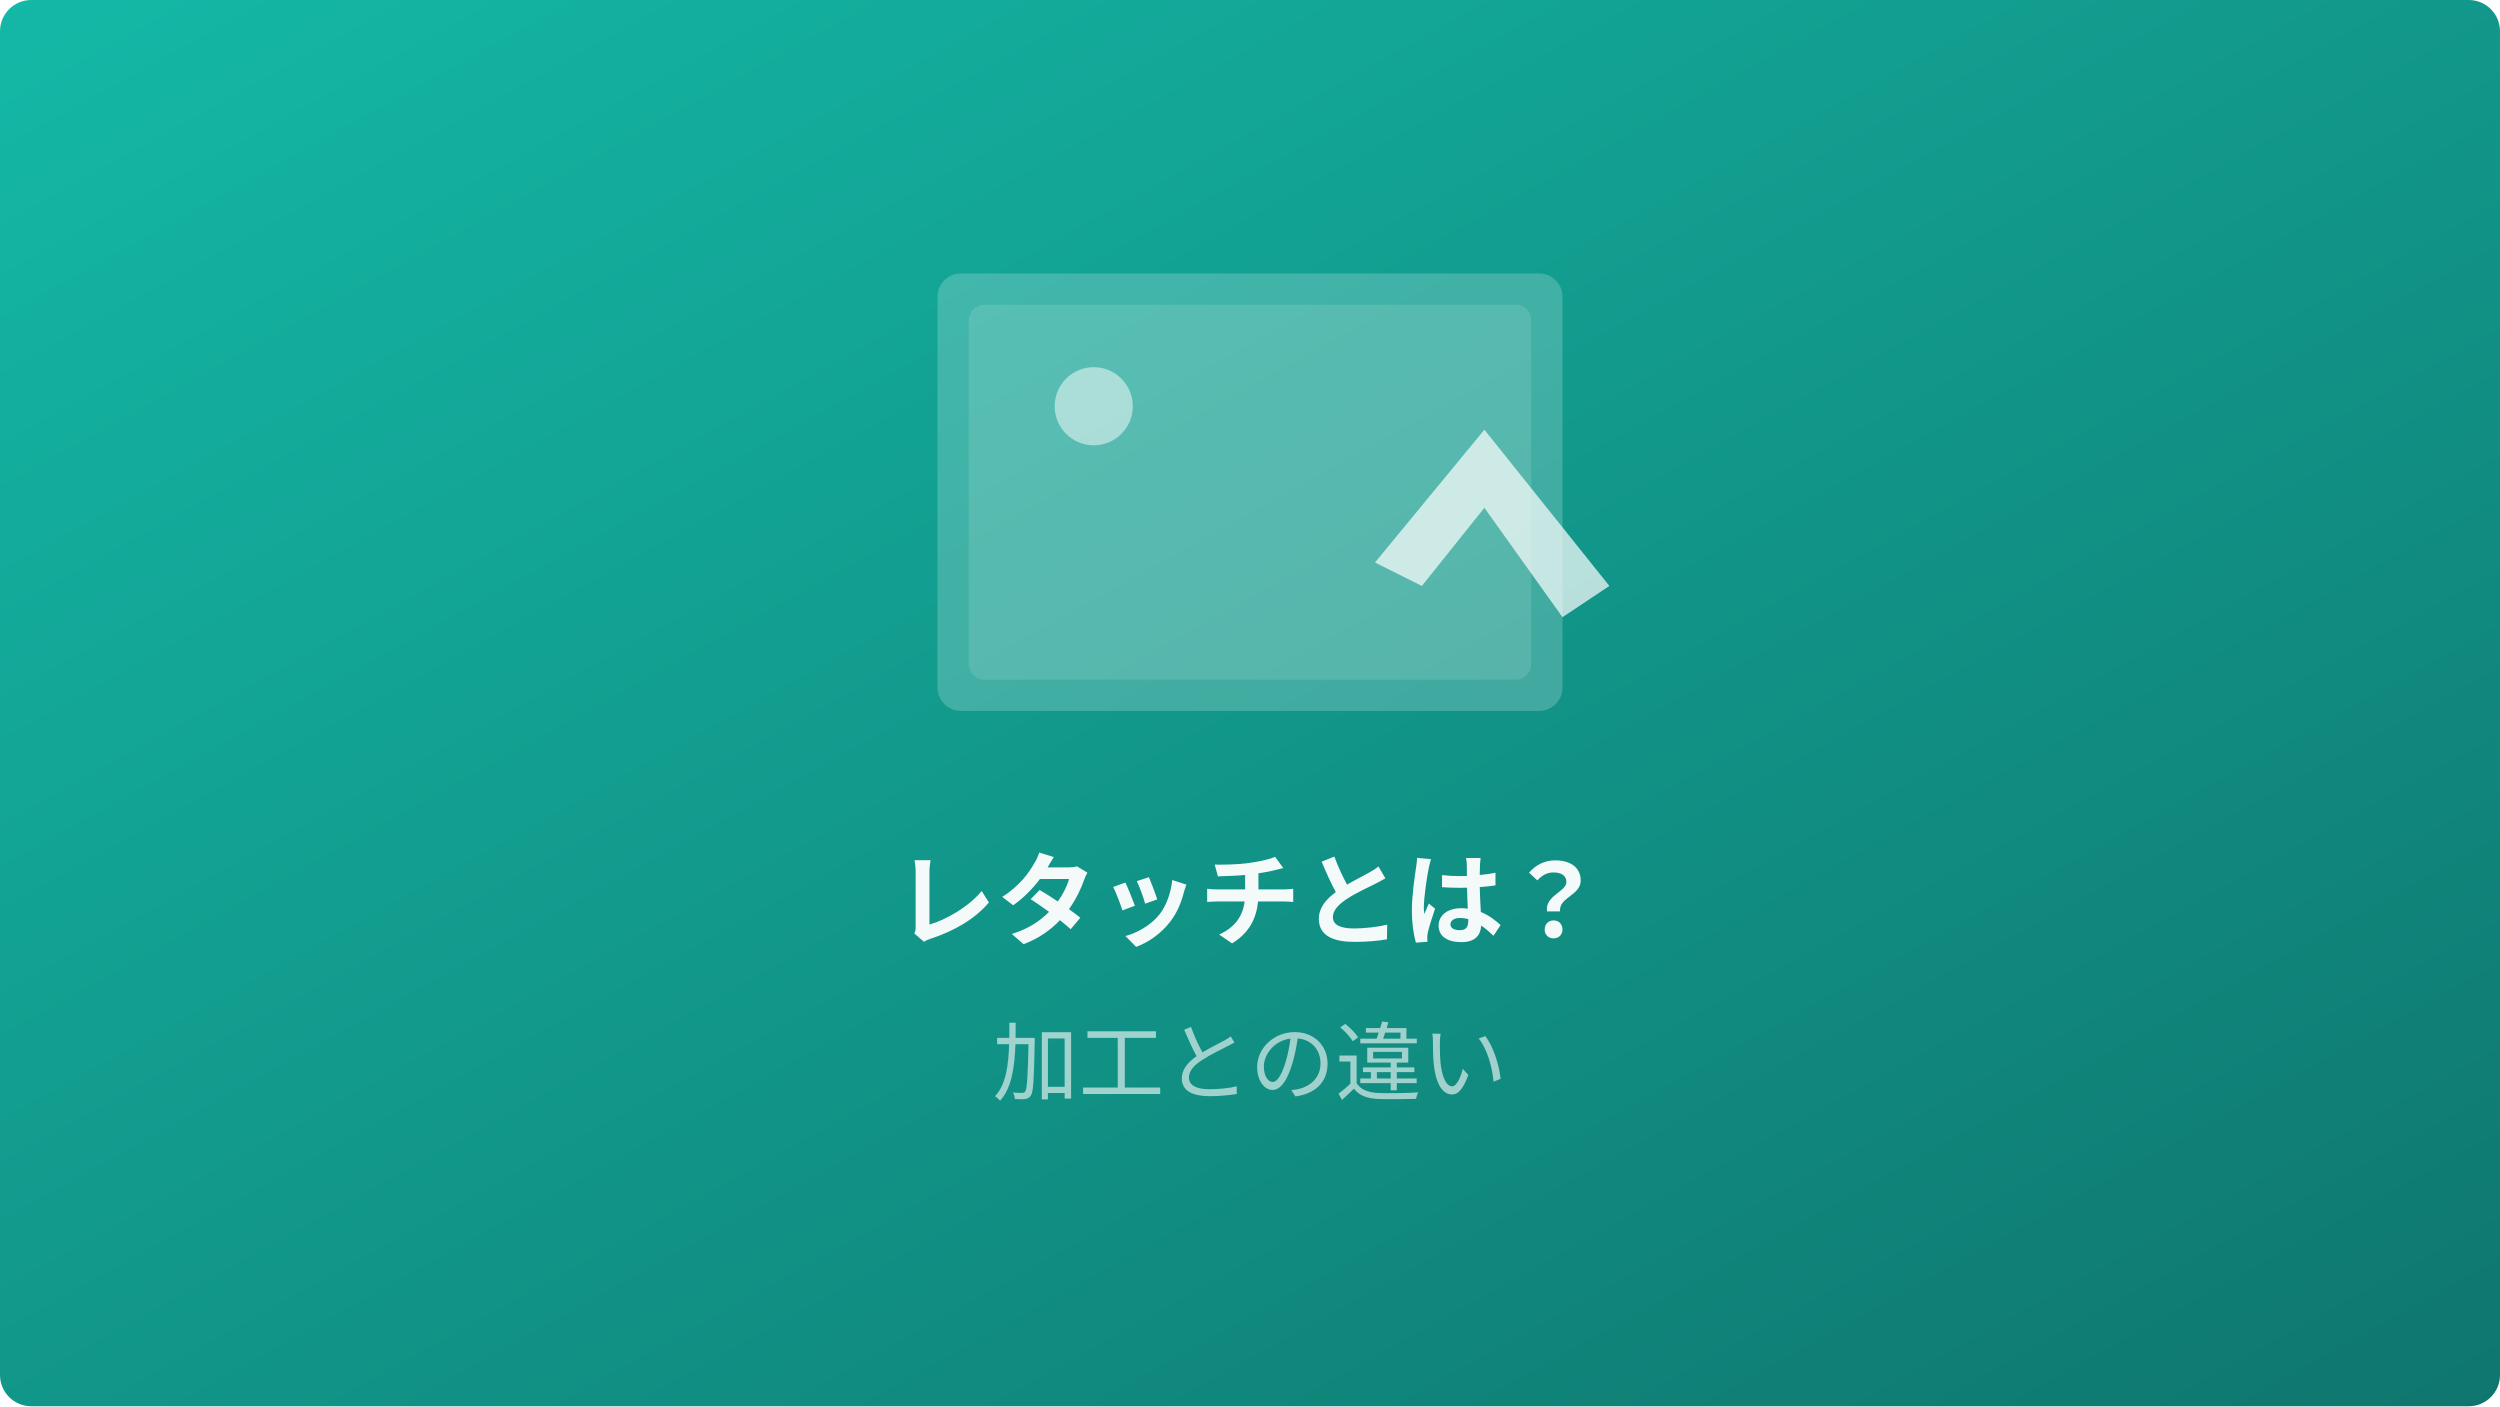
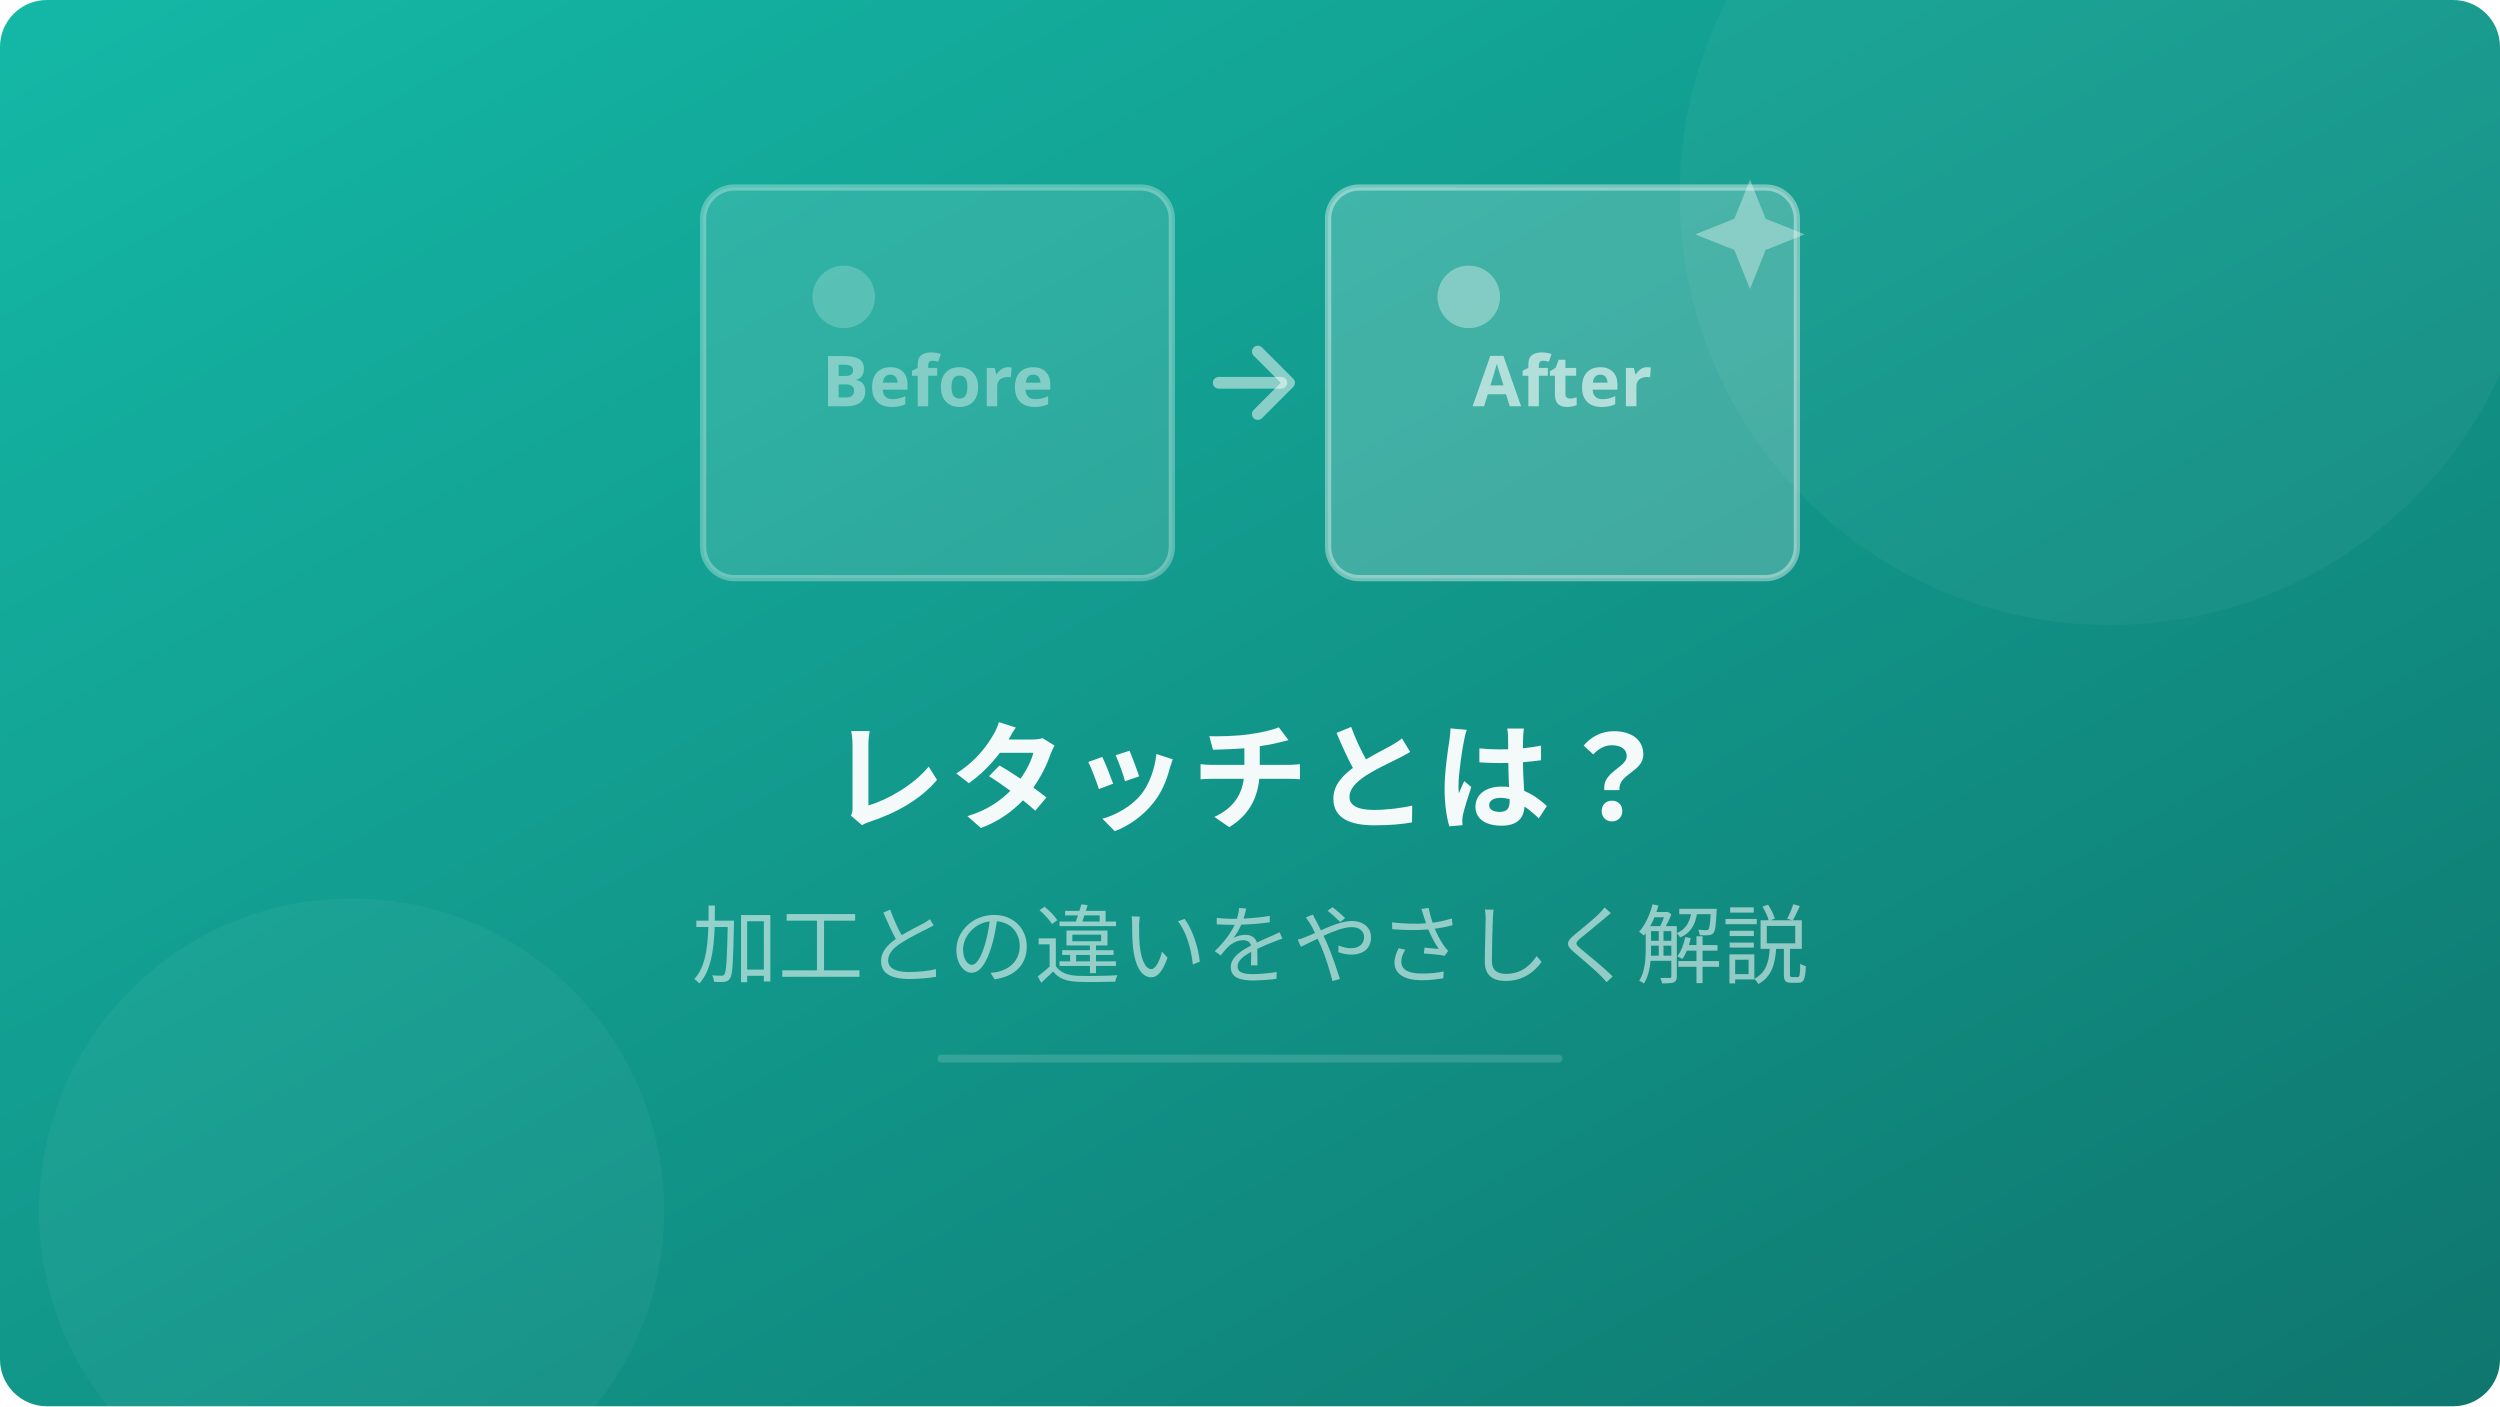
<svg xmlns="http://www.w3.org/2000/svg" viewBox="0 0 320 180">
  <defs>
    <linearGradient id="g" x1="0" y1="0" x2="1" y2="1">
      <stop offset="0%" stop-color="#14b8a6" />
      <stop offset="100%" stop-color="#0f766e" />
    </linearGradient>
  </defs>
-   <rect width="320" height="180" fill="url(#g)" rx="4" />
-   <rect x="120" y="35" width="80" height="56" rx="3" fill="rgba(255,255,255,.2)" />
-   <rect x="124" y="39" width="72" height="48" rx="2" fill="rgba(255,255,255,.12)" />
-   <path d="M190 55l16 20-6 4-10-14-8 10-6-3 14-17z" fill="rgba(255,255,255,.7)" />
-   <circle cx="140" cy="52" r="5" fill="rgba(255,255,255,.5)" />
-   <text x="160" y="120" text-anchor="middle" fill="rgba(255,255,255,.95)" font-family="sans-serif" font-size="13" font-weight="600">レタッチとは？</text>
-   <text x="160" y="140" text-anchor="middle" fill="rgba(255,255,255,.6)" font-family="sans-serif" font-size="11">加工との違い</text>
+   <rect width="320" height="180" fill="url(#g)" rx="6" />
+   <circle cx="270" cy="25" r="55" fill="rgba(255,255,255,.04)" />
+   <circle cx="45" cy="155" r="40" fill="rgba(255,255,255,.04)" />
+   <rect x="90" y="24" width="60" height="50" rx="4" fill="rgba(255,255,255,.12)" stroke="rgba(255,255,255,.3)" stroke-width=".8" />
+   <text x="120" y="52" text-anchor="middle" fill="rgba(255,255,255,.4)" font-family="sans-serif" font-size="9" font-weight="600">Before</text>
+   <circle cx="108" cy="38" r="4" fill="rgba(255,255,255,.2)" />
+   <rect x="170" y="24" width="60" height="50" rx="4" fill="rgba(255,255,255,.2)" stroke="rgba(255,255,255,.4)" stroke-width=".8" />
+   <text x="200" y="52" text-anchor="middle" fill="rgba(255,255,255,.6)" font-family="sans-serif" font-size="9" font-weight="600">After</text>
+   <circle cx="188" cy="38" r="4" fill="rgba(255,255,255,.35)" />
+   <path d="M156 49l8 0" stroke="rgba(255,255,255,.5)" stroke-width="1.5" stroke-linecap="round" />
+   <path d="M161 45l4 4-4 4" fill="none" stroke="rgba(255,255,255,.5)" stroke-width="1.5" stroke-linecap="round" stroke-linejoin="round" />
+   <path d="M222 28l2-5 2 5 5 2-5 2-2 5-2-5-5-2z" fill="rgba(255,255,255,.35)" />
+   <text x="160" y="105" text-anchor="middle" fill="rgba(255,255,255,.95)" font-family="'Helvetica Neue',sans-serif" font-size="15" font-weight="700" letter-spacing=".5">レタッチとは？</text>
+   <text x="160" y="125" text-anchor="middle" fill="rgba(255,255,255,.55)" font-family="sans-serif" font-size="11">加工との違いをやさしく解説</text>
+   <rect x="120" y="135" width="80" height="1" rx=".5" fill="rgba(255,255,255,.15)" />
</svg>
